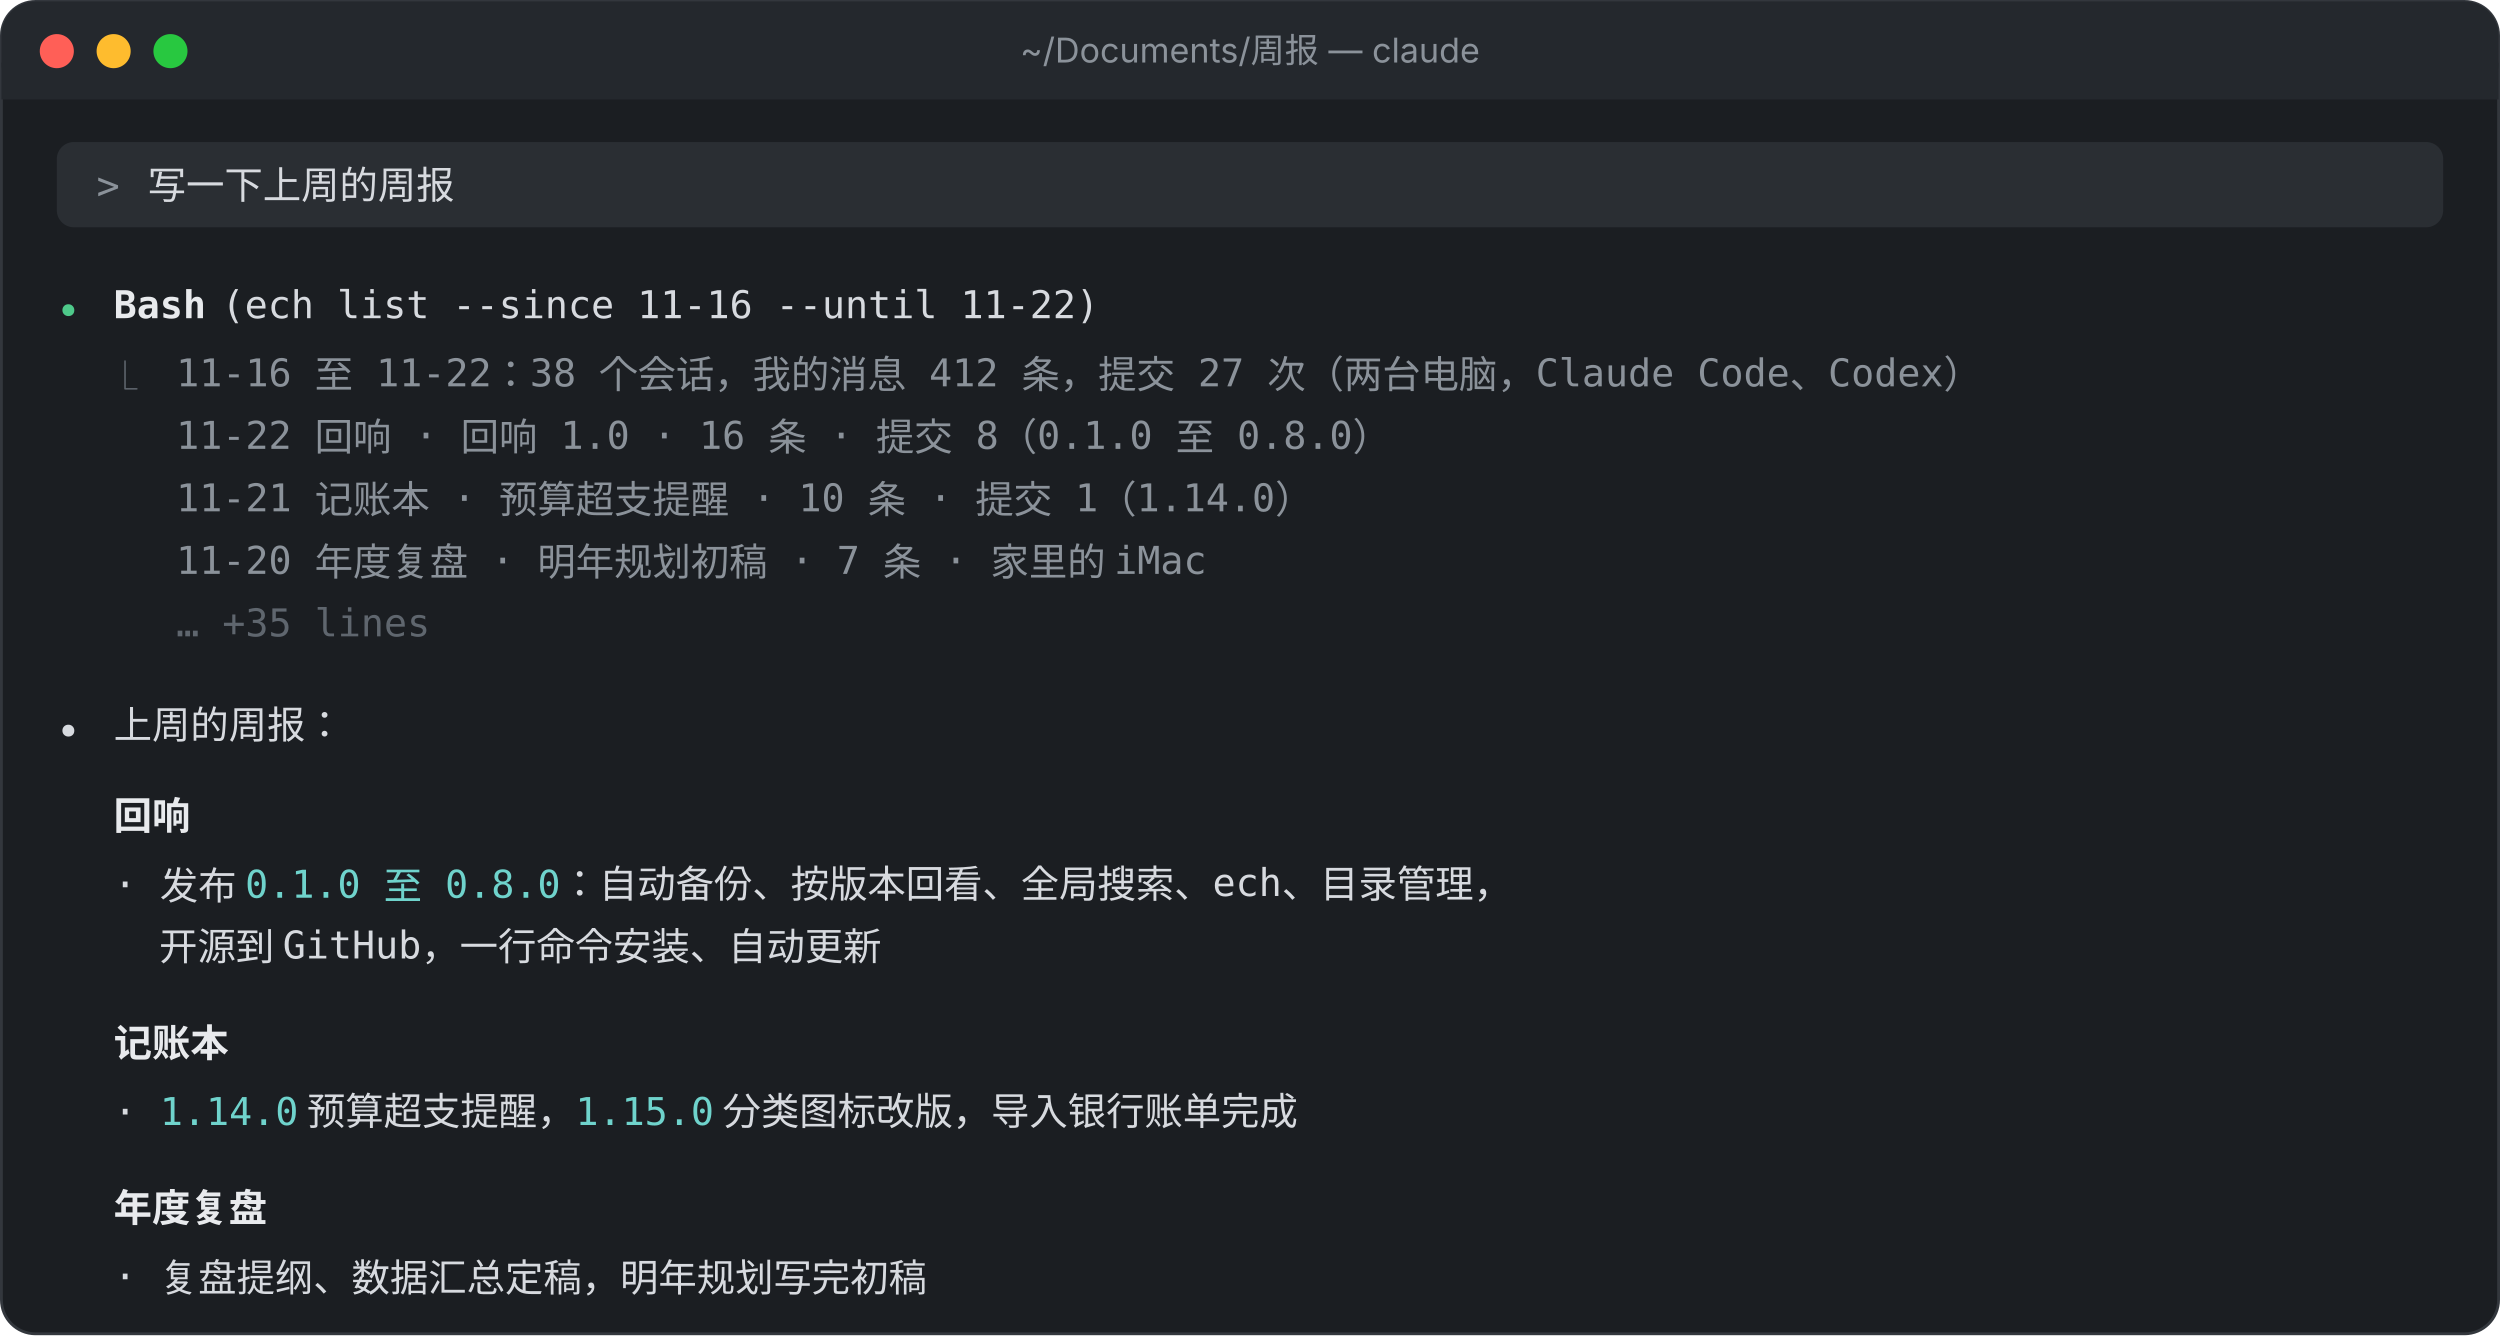
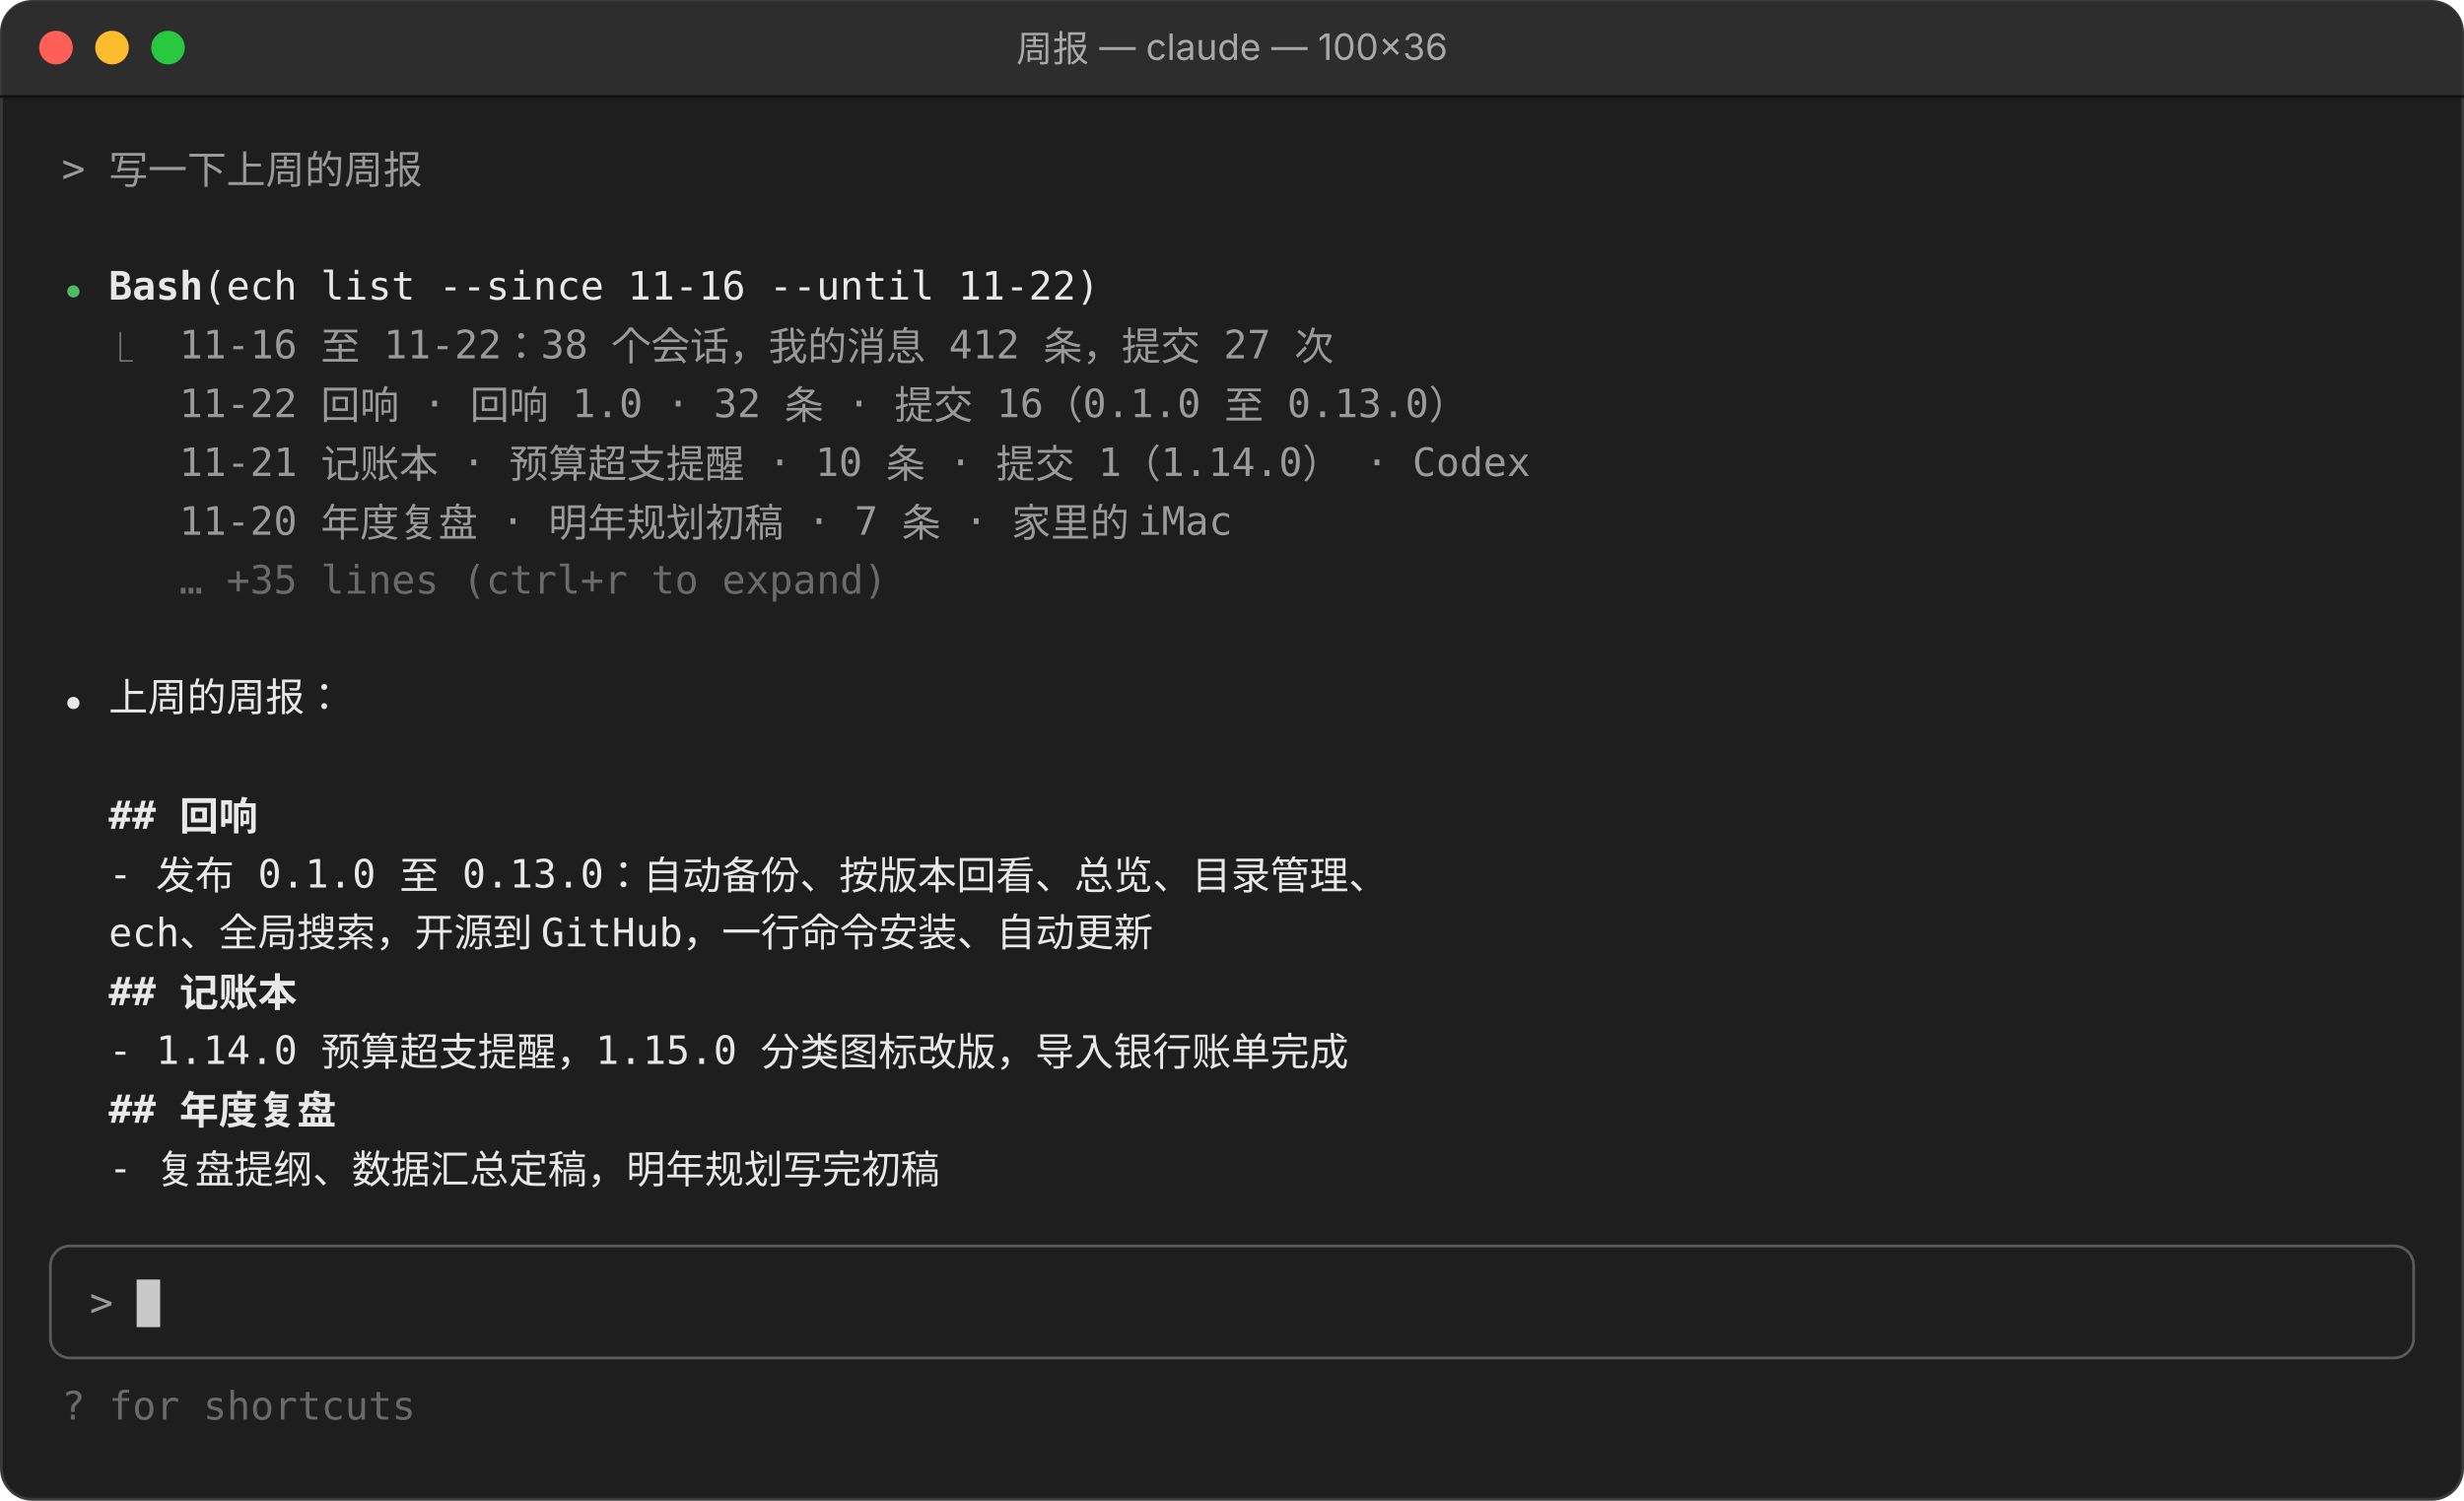
- <svg xmlns="http://www.w3.org/2000/svg" viewBox="0 0 880 470" width="880" height="470" role="img" aria-label="在 Claude Code 里说写一下上周的周报，AI 调 ech list 拿到两台电脑上 Claude Code 和 Codex 的全部会话、提交和版本，按项目写成周报">
-   <style>
-   text { font-family: "SF Mono", Menlo, Consolas, "PingFang SC", monospace; font-size: 13.5px; }
-   .ui { font-family: -apple-system, BlinkMacSystemFont, "PingFang SC", sans-serif; font-size: 12px; }
-   .fg { fill: #d7dadf; } .dim { fill: #8b929a; } .faint { fill: #5f666e; } .ok { fill: #4ec98a; } .tool { fill: #e8eaed; font-weight: 600; }
-   .h { fill: #e8eaed; font-weight: 600; } .ver { fill: #6fd3cc; }
-   .prompt { fill: #2a2e33; }
- </style>
-   <rect x="0.5" y="0.5" width="879" height="469" rx="12" fill="#1b1e22" stroke="#33373d" />
-   <rect x="0.5" y="0.5" width="879" height="34" rx="12" fill="#24282d" />
-   <rect x="0.5" y="22" width="879" height="13" fill="#24282d" />
-   <circle cx="20" cy="18" r="6" fill="#ff5f57" />
-   <circle cx="40" cy="18" r="6" fill="#febc2e" />
-   <circle cx="60" cy="18" r="6" fill="#28c840" />
-   <text class="ui dim" x="440" y="22" text-anchor="middle">~/Documents/周报 — claude</text>
-   <rect class="prompt" x="20" y="50" width="840" height="30" rx="6" />
-   <text class="dim" x="34" y="70">&gt;</text>
-   <text class="fg" x="52" y="70">写一下上周的周报</text>
-   <text class="ok" x="20" y="112">⏺</text>
-   <text class="tool" x="40" y="112">Bash</text>
-   <text class="fg" x="78" y="112">(ech list --since 11-16 --until 11-22)</text>
-   <text class="faint" x="40" y="136">⎿</text>
-   <text class="dim" x="62" y="136">11-16 至 11-22：38 个会话，我的消息 412 条，提交 27 次（两台电脑，Claude Code、Codex）</text>
-   <text class="dim" x="62" y="158">11-22 回响 · 回响 1.0 · 16 条 · 提交 8（0.1.0 至 0.8.0）</text>
-   <text class="dim" x="62" y="180">11-21 记账本 · 预算超支提醒 · 10 条 · 提交 1（1.14.0）</text>
-   <text class="dim" x="62" y="202">11-20 年度复盘 · 明年规划初稿 · 7 条 · 家里的 iMac</text>
-   <text class="faint" x="62" y="224">… +35 lines</text>
-   <text class="fg" x="20" y="260">⏺</text>
-   <text class="fg" x="40" y="260">上周的周报：</text>
-   <text class="h" x="40" y="292">回响</text>
-   <text class="fg" x="40" y="316">· 发布 <tspan class="ver">0.1.0 至 0.8.0</tspan>：自动备份、按版本回看、全局搜索、ech、目录管理，</text>
-   <text class="fg" x="56" y="338">开源到 GitHub，一行命令安装、自动更新</text>
-   <text class="h" x="40" y="372">记账本</text>
-   <text class="fg" x="40" y="396">· <tspan class="ver">1.14.0</tspan> 预算超支提醒，<tspan class="ver">1.15.0</tspan> 分类图标改版，导入银行账单完成</text>
-   <text class="h" x="40" y="430">年度复盘</text>
-   <text class="fg" x="40" y="454">· 复盘提纲、数据汇总定稿，明年规划写完初稿</text>
+ <svg xmlns="http://www.w3.org/2000/svg" viewBox="0 0 880 536" width="880" height="536" role="img" aria-label="在 Claude Code 里说写一下上周的周报，AI 调 ech list 拿到一周的会话、提交和版本，按项目写成周报">
+   <style>text{font-family:"SF Mono",Menlo,Monaco,"PingFang SC",monospace;font-size:14px;white-space:pre}.ui{font-family:-apple-system,BlinkMacSystemFont,"PingFang SC",sans-serif;font-size:13px}</style>
+   <rect x=".5" y=".5" width="879" height="535" rx="11" fill="#1e1e1e" stroke="#3a3a3a" />
+   <path d="M.5 34 V11.5 a11 11 0 0 1 11 -11 H868.5 a11 11 0 0 1 11 11 V34 z" fill="#2d2d2d" />
+   <line x1="0" y1="34.5" x2="880" y2="34.5" stroke="#111" />
+   <circle cx="20" cy="17" r="6" fill="#ff5f57" />
+   <circle cx="40" cy="17" r="6" fill="#febc2e" />
+   <circle cx="60" cy="17" r="6" fill="#28c840" />
+   <text class="ui" x="440.0" y="22" text-anchor="middle" fill="#a8a8a8">周报 — claude — 100×36</text>
+   <text x="22.0" y="65" fill="#9a9a9a">&gt; 写一下上周的周报</text>
+   <text x="22.0" y="107" fill="#4eba65">⏺</text>
+   <text x="38.8" y="107" fill="#e8e8e8" font-weight="700">Bash</text>
+   <text x="72.4" y="107" fill="#e8e8e8">(ech list --since 11-16 --until 11-22)</text>
+   <text x="38.8" y="128" fill="#7a7a7a">⎿</text>
+   <text x="64.0" y="128" fill="#9a9a9a">11-16 至 11-22：38 个会话，我的消息 412 条，提交 27 次</text>
+   <text x="64.0" y="149" fill="#9a9a9a">11-22 回响 · 回响 1.0 · 32 条 · 提交 16（0.1.0 至 0.13.0）</text>
+   <text x="64.0" y="170" fill="#9a9a9a">11-21 记账本 · 预算超支提醒 · 10 条 · 提交 1（1.14.0） · Codex</text>
+   <text x="64.0" y="191" fill="#9a9a9a">11-20 年度复盘 · 明年规划初稿 · 7 条 · 家里的 iMac</text>
+   <text x="64.0" y="212" fill="#6a6a6a">… +35 lines (ctrl+r to expand)</text>
+   <text x="22.0" y="254" fill="#e8e8e8">⏺</text>
+   <text x="38.8" y="254" fill="#e8e8e8">上周的周报：</text>
+   <text x="38.8" y="296" fill="#e8e8e8" font-weight="700">## 回响</text>
+   <text x="38.8" y="317" fill="#e8e8e8">- 发布 0.1.0 至 0.13.0：自动备份、按版本回看、总览、目录管理、</text>
+   <text x="38.8" y="338" fill="#e8e8e8">  ech、全局搜索，开源到 GitHub，一行命令安装、自动更新</text>
+   <text x="38.8" y="359" fill="#e8e8e8" font-weight="700">## 记账本</text>
+   <text x="38.8" y="380" fill="#e8e8e8">- 1.14.0 预算超支提醒，1.15.0 分类图标改版，导入银行账单完成</text>
+   <text x="38.8" y="401" fill="#e8e8e8" font-weight="700">## 年度复盘</text>
+   <text x="38.8" y="422" fill="#e8e8e8">- 复盘提纲、数据汇总定稿，明年规划写完初稿</text>
+   <rect x="18" y="445" width="844" height="40" rx="7" fill="none" stroke="#5a5a5a" />
+   <text x="32" y="470" fill="#9a9a9a">&gt; </text>
+   <rect x="48.8" y="457" width="8.4" height="17" fill="#c8c8c8" />
+   <text x="22" y="507" fill="#6a6a6a" font-size="12.5">? for shortcuts</text>
</svg>
